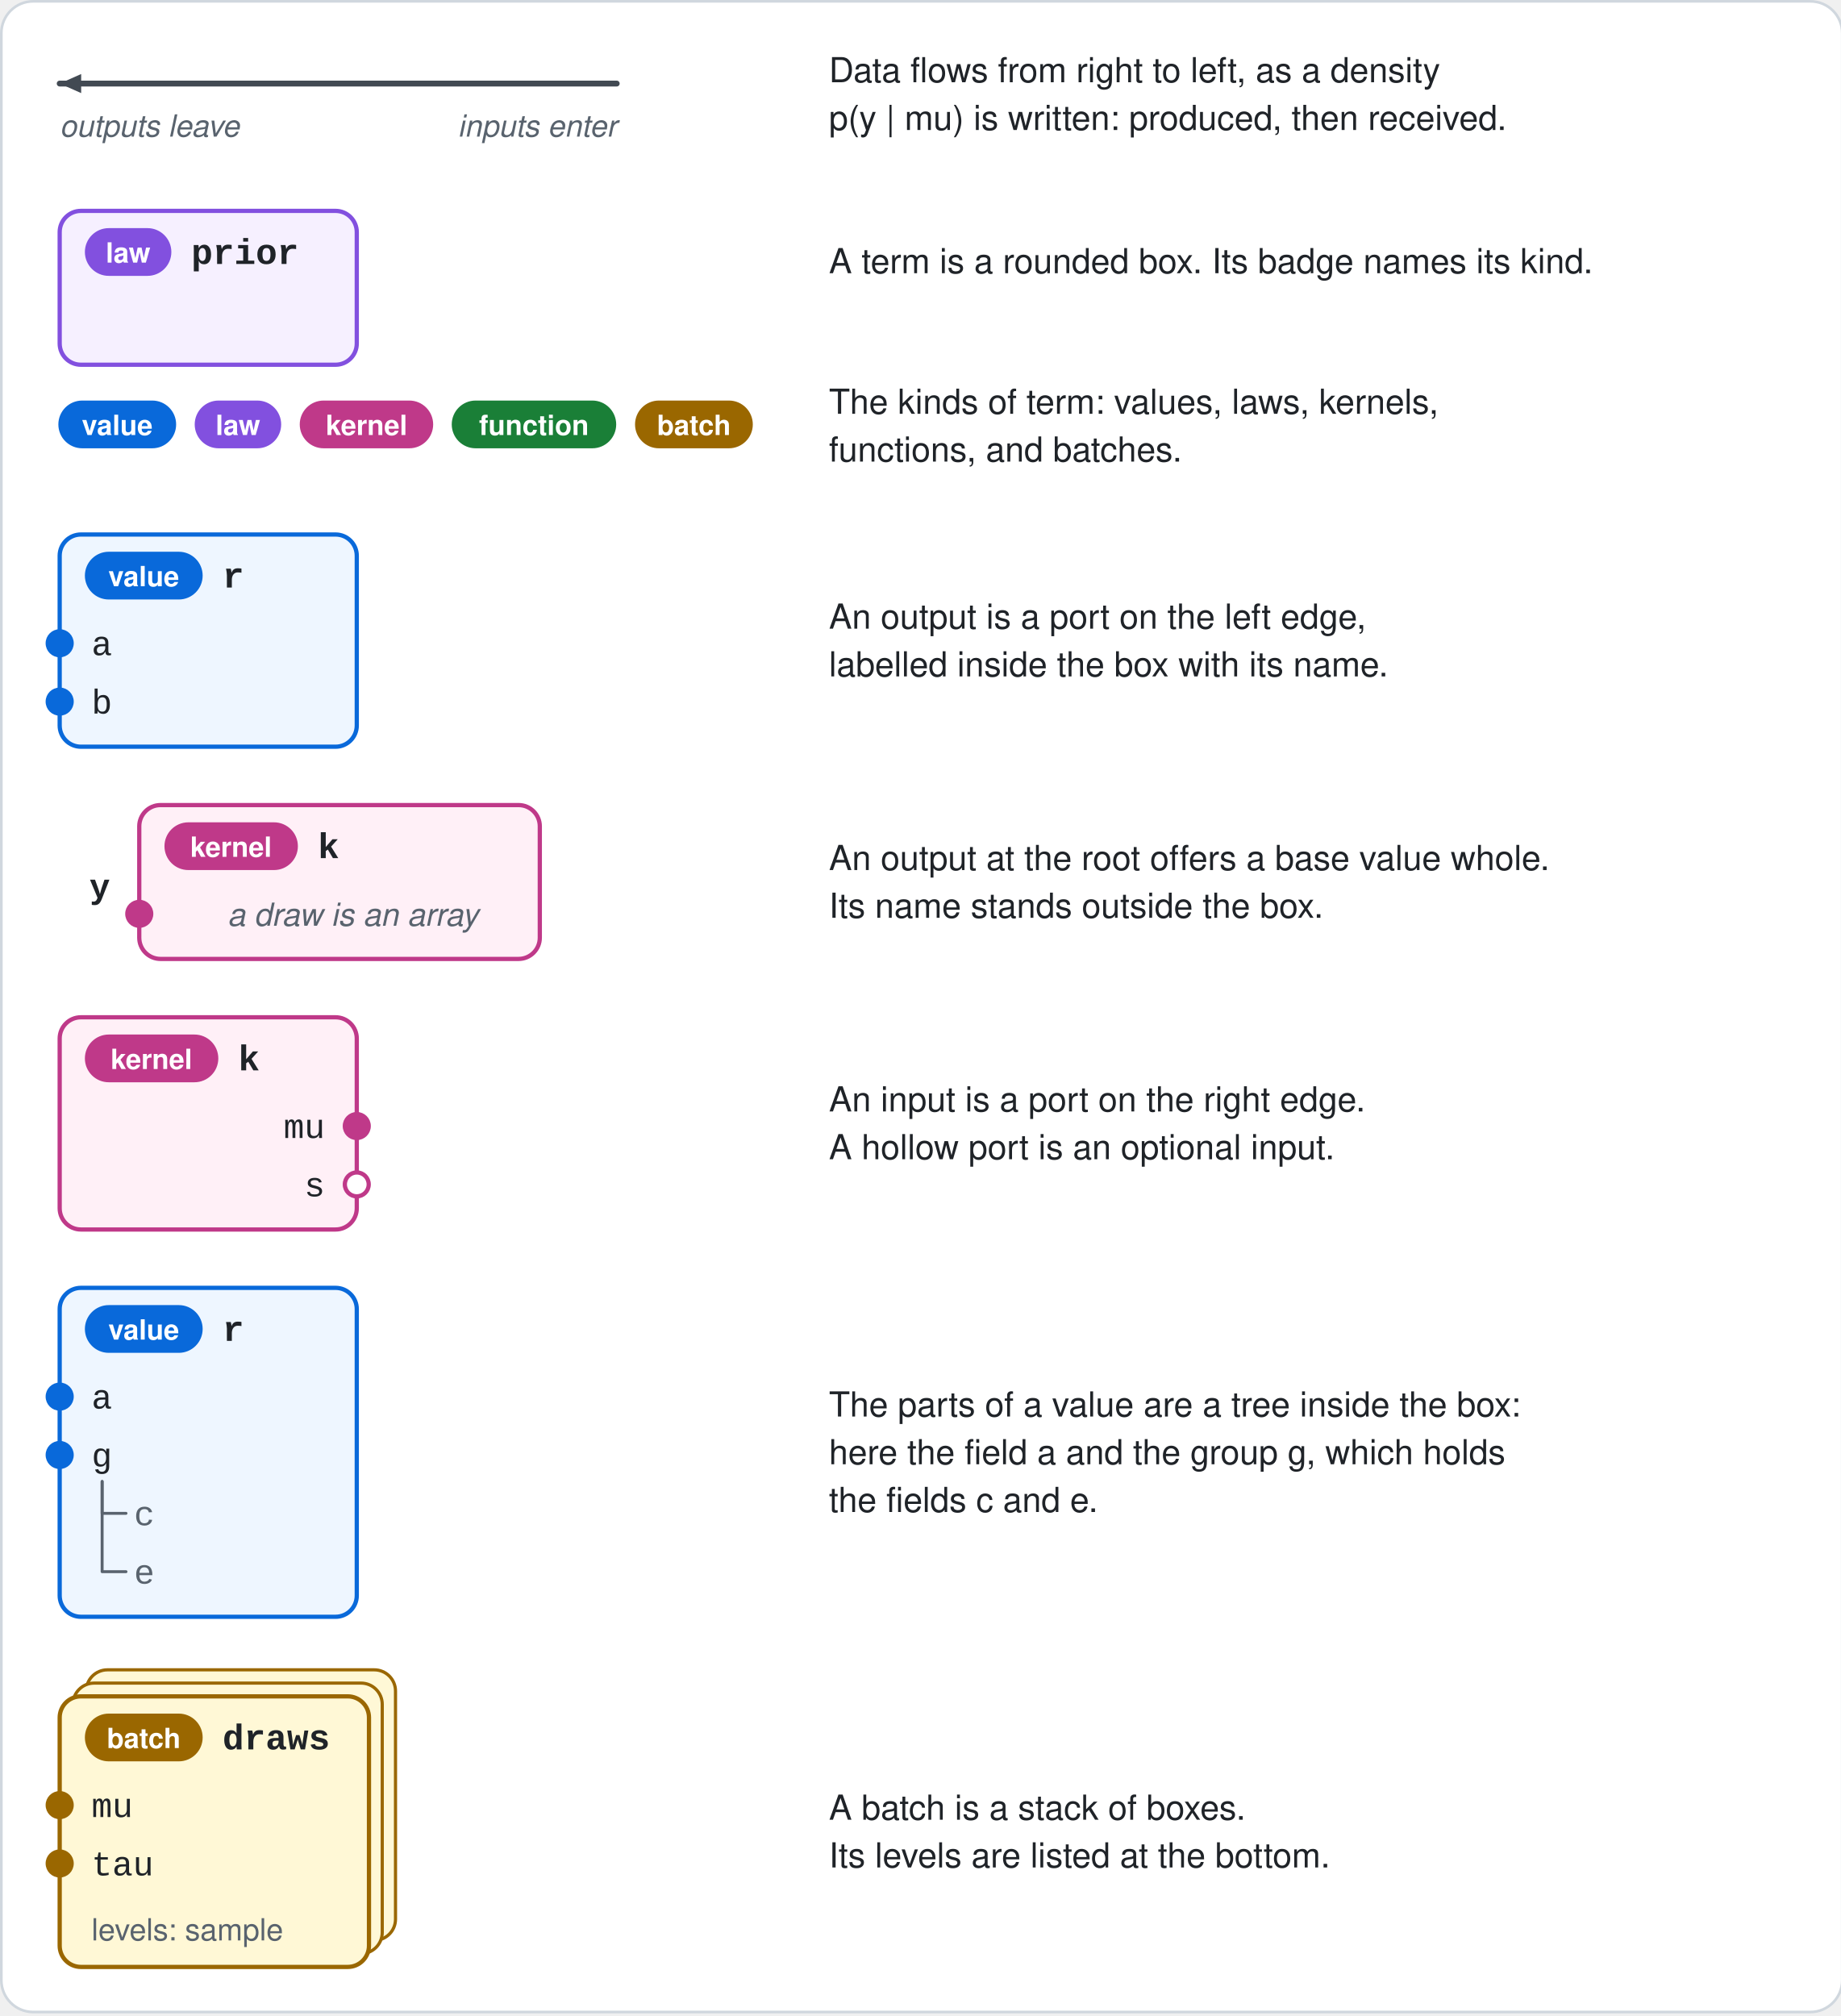
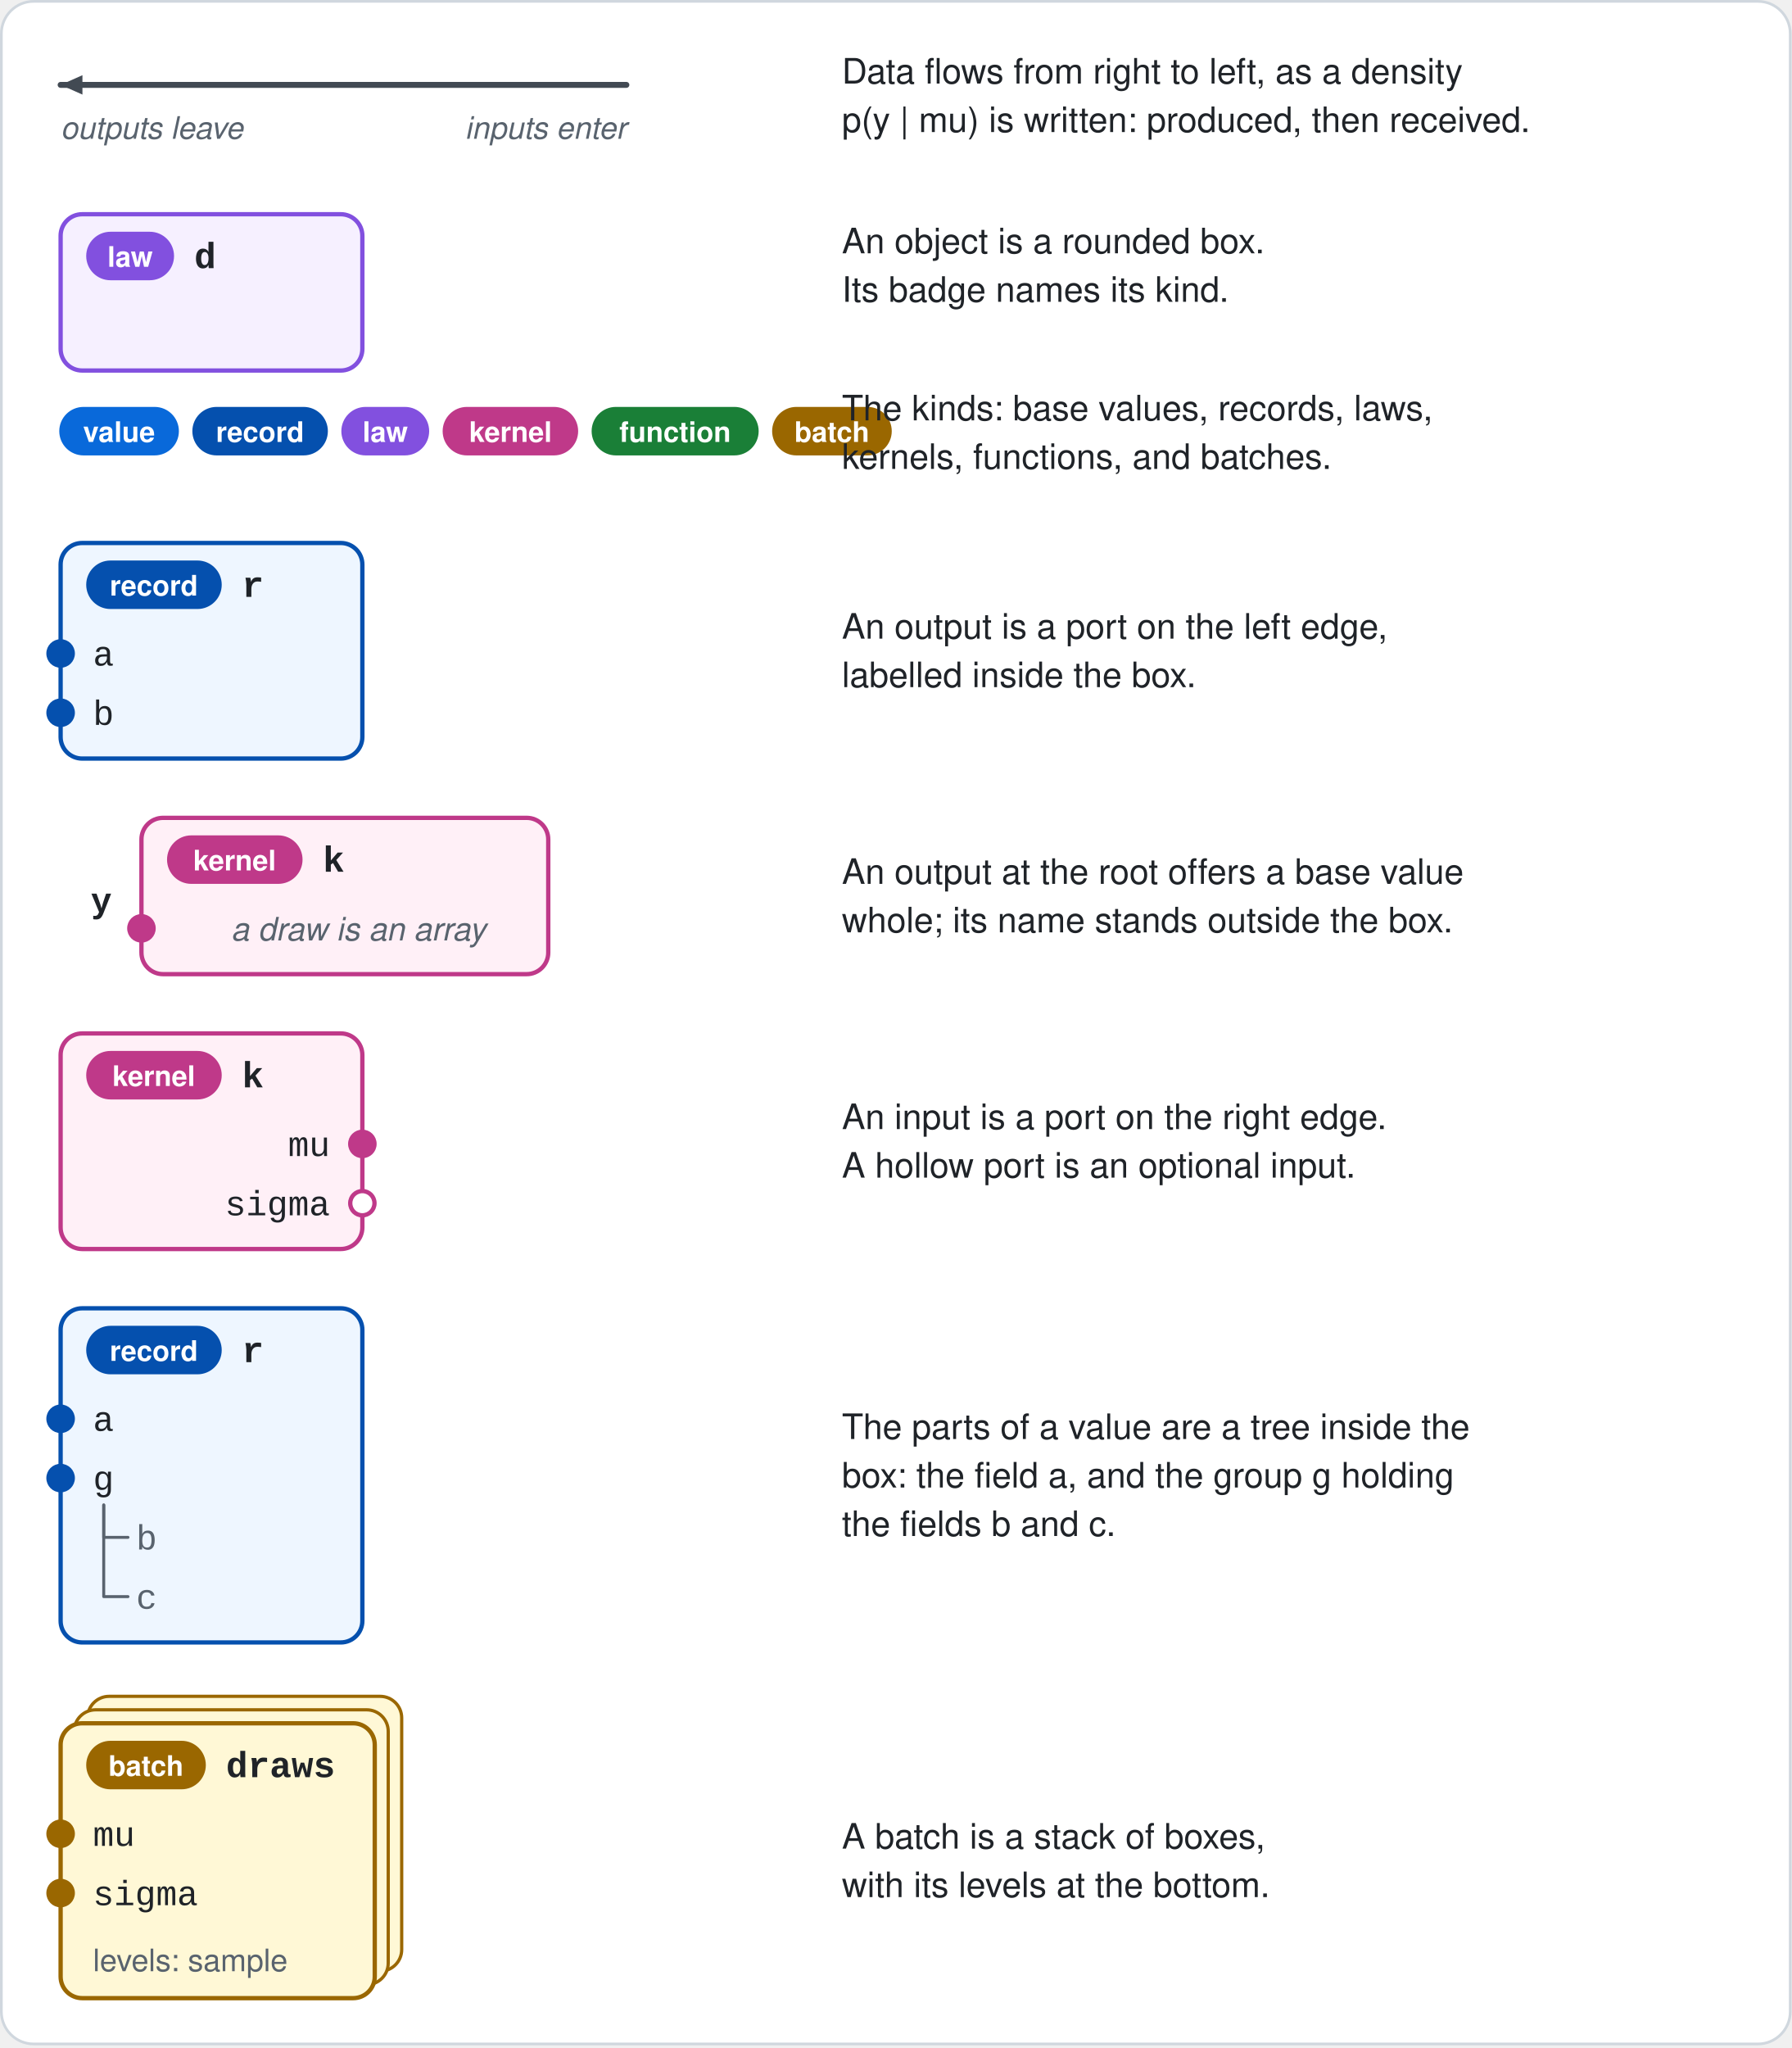
- <svg xmlns="http://www.w3.org/2000/svg" width="694" height="760" viewBox="0 0 694 760" role="img">
+ <svg xmlns="http://www.w3.org/2000/svg" width="665" height="760" viewBox="0 0 665 760" role="img">
  <defs>
    <marker id="arrow" viewBox="0 0 10 10" refX="9" refY="5" markerWidth="9" markerHeight="9" markerUnits="userSpaceOnUse" orient="auto-start-reverse">
      <path d="M 0 1 L 9 5 L 0 9 z" fill="#424a53" />
    </marker>
+     <marker id="arrow-fault" viewBox="0 0 10 10" refX="9" refY="5" markerWidth="9" markerHeight="9" markerUnits="userSpaceOnUse" orient="auto-start-reverse">
+       <path d="M 0 1 L 9 5 L 0 9 z" fill="#cf222e" />
+     </marker>
  </defs>
-   <rect x="0.5" y="0.5" width="694" height="758" rx="12" fill="#ffffff" stroke="#d0d7de" />
+   <rect x="0.5" y="0.5" width="664" height="758" rx="12" fill="#ffffff" stroke="#d0d7de" />
  <g transform="translate(-17.5,15.5)">
    <path d="M 250.0,16.0 L 40.0,16.0" fill="none" stroke="#424a53" stroke-width="2.2" stroke-linejoin="round" stroke-linecap="round" marker-end="url(#arrow)" />
    <text x="250.0" y="36.0" font-family="-apple-system, BlinkMacSystemFont, 'Segoe UI', Helvetica, Arial, sans-serif" font-size="11.5" font-weight="normal" fill="#59636e" text-anchor="end" font-style="italic">inputs enter</text>
    <text x="40.0" y="36.0" font-family="-apple-system, BlinkMacSystemFont, 'Segoe UI', Helvetica, Arial, sans-serif" font-size="11.5" font-weight="normal" fill="#59636e" text-anchor="start" font-style="italic">outputs leave</text>
    <text x="330.0" y="15.5" font-family="-apple-system, BlinkMacSystemFont, 'Segoe UI', Helvetica, Arial, sans-serif" font-size="13" font-weight="normal" fill="#1f2328" text-anchor="start">Data flows from right to left, as a density</text>
    <text x="330.0" y="33.5" font-family="-apple-system, BlinkMacSystemFont, 'Segoe UI', Helvetica, Arial, sans-serif" font-size="13" font-weight="normal" fill="#1f2328" text-anchor="start">p(y | mu) is written: produced, then received.</text>
    <rect x="40.0" y="64.0" width="112.0" height="58.0" rx="8" fill="#f6f0ff" stroke="#8250df" stroke-width="1.6" />
    <rect x="50.0" y="71.0" width="31.6" height="17.0" rx="8.5" fill="#8250df" stroke="#8250df" stroke-width="1" />
    <text x="65.8" y="83.5" font-family="-apple-system, BlinkMacSystemFont, 'Segoe UI', Helvetica, Arial, sans-serif" font-size="10.5" font-weight="bold" fill="#ffffff" text-anchor="middle">law</text>
-     <text x="89.6" y="84.0" font-family="ui-monospace, SFMono-Regular, Menlo, Consolas, 'Liberation Mono', monospace" font-size="13.5" font-weight="bold" fill="#1f2328" text-anchor="start">prior</text>
-     <text x="330.0" y="87.5" font-family="-apple-system, BlinkMacSystemFont, 'Segoe UI', Helvetica, Arial, sans-serif" font-size="13" font-weight="normal" fill="#1f2328" text-anchor="start">A term is a rounded box. Its badge names its kind.</text>
+     <text x="89.6" y="84.0" font-family="ui-monospace, SFMono-Regular, Menlo, Consolas, 'Liberation Mono', monospace" font-size="13.5" font-weight="bold" fill="#1f2328" text-anchor="start">d</text>
+     <text x="330.0" y="78.5" font-family="-apple-system, BlinkMacSystemFont, 'Segoe UI', Helvetica, Arial, sans-serif" font-size="13" font-weight="normal" fill="#1f2328" text-anchor="start">An object is a rounded box.</text>
+     <text x="330.0" y="96.5" font-family="-apple-system, BlinkMacSystemFont, 'Segoe UI', Helvetica, Arial, sans-serif" font-size="13" font-weight="normal" fill="#1f2328" text-anchor="start">Its badge names its kind.</text>
    <rect x="40.0" y="136.0" width="43.4" height="17.0" rx="8.5" fill="#0969da" stroke="#0969da" stroke-width="1" />
    <text x="61.7" y="148.5" font-family="-apple-system, BlinkMacSystemFont, 'Segoe UI', Helvetica, Arial, sans-serif" font-size="10.5" font-weight="bold" fill="#ffffff" text-anchor="middle">value</text>
-     <rect x="91.4" y="136.0" width="31.6" height="17.0" rx="8.5" fill="#8250df" stroke="#8250df" stroke-width="1" />
-     <text x="107.2" y="148.5" font-family="-apple-system, BlinkMacSystemFont, 'Segoe UI', Helvetica, Arial, sans-serif" font-size="10.5" font-weight="bold" fill="#ffffff" text-anchor="middle">law</text>
-     <rect x="131.0" y="136.0" width="49.3" height="17.0" rx="8.5" fill="#bf3989" stroke="#bf3989" stroke-width="1" />
-     <text x="155.7" y="148.5" font-family="-apple-system, BlinkMacSystemFont, 'Segoe UI', Helvetica, Arial, sans-serif" font-size="10.5" font-weight="bold" fill="#ffffff" text-anchor="middle">kernel</text>
-     <rect x="188.3" y="136.0" width="61.0" height="17.0" rx="8.5" fill="#1a7f37" stroke="#1a7f37" stroke-width="1" />
-     <text x="218.8" y="148.5" font-family="-apple-system, BlinkMacSystemFont, 'Segoe UI', Helvetica, Arial, sans-serif" font-size="10.5" font-weight="bold" fill="#ffffff" text-anchor="middle">function</text>
-     <rect x="257.4" y="136.0" width="43.4" height="17.0" rx="8.5" fill="#9a6700" stroke="#9a6700" stroke-width="1" />
-     <text x="279.1" y="148.5" font-family="-apple-system, BlinkMacSystemFont, 'Segoe UI', Helvetica, Arial, sans-serif" font-size="10.5" font-weight="bold" fill="#ffffff" text-anchor="middle">batch</text>
-     <text x="330.0" y="140.5" font-family="-apple-system, BlinkMacSystemFont, 'Segoe UI', Helvetica, Arial, sans-serif" font-size="13" font-weight="normal" fill="#1f2328" text-anchor="start">The kinds of term: values, laws, kernels,</text>
-     <text x="330.0" y="158.5" font-family="-apple-system, BlinkMacSystemFont, 'Segoe UI', Helvetica, Arial, sans-serif" font-size="13" font-weight="normal" fill="#1f2328" text-anchor="start">functions, and batches.</text>
-     <rect x="40.0" y="186.0" width="112.0" height="80.0" rx="8" fill="#eef6ff" stroke="#0969da" stroke-width="1.6" />
-     <rect x="50.0" y="193.0" width="43.4" height="17.0" rx="8.5" fill="#0969da" stroke="#0969da" stroke-width="1" />
-     <text x="71.7" y="205.5" font-family="-apple-system, BlinkMacSystemFont, 'Segoe UI', Helvetica, Arial, sans-serif" font-size="10.5" font-weight="bold" fill="#ffffff" text-anchor="middle">value</text>
-     <text x="101.4" y="206.0" font-family="ui-monospace, SFMono-Regular, Menlo, Consolas, 'Liberation Mono', monospace" font-size="13.5" font-weight="bold" fill="#1f2328" text-anchor="start">r</text>
+     <rect x="89.4" y="136.0" width="49.3" height="17.0" rx="8.5" fill="#0550ae" stroke="#0550ae" stroke-width="1" />
+     <text x="114.0" y="148.5" font-family="-apple-system, BlinkMacSystemFont, 'Segoe UI', Helvetica, Arial, sans-serif" font-size="10.5" font-weight="bold" fill="#ffffff" text-anchor="middle">record</text>
+     <rect x="144.7" y="136.0" width="31.6" height="17.0" rx="8.5" fill="#8250df" stroke="#8250df" stroke-width="1" />
+     <text x="160.5" y="148.5" font-family="-apple-system, BlinkMacSystemFont, 'Segoe UI', Helvetica, Arial, sans-serif" font-size="10.5" font-weight="bold" fill="#ffffff" text-anchor="middle">law</text>
+     <rect x="182.3" y="136.0" width="49.3" height="17.0" rx="8.5" fill="#bf3989" stroke="#bf3989" stroke-width="1" />
+     <text x="207.0" y="148.5" font-family="-apple-system, BlinkMacSystemFont, 'Segoe UI', Helvetica, Arial, sans-serif" font-size="10.5" font-weight="bold" fill="#ffffff" text-anchor="middle">kernel</text>
+     <rect x="237.6" y="136.0" width="61.0" height="17.0" rx="8.5" fill="#1a7f37" stroke="#1a7f37" stroke-width="1" />
+     <text x="268.1" y="148.5" font-family="-apple-system, BlinkMacSystemFont, 'Segoe UI', Helvetica, Arial, sans-serif" font-size="10.5" font-weight="bold" fill="#ffffff" text-anchor="middle">function</text>
+     <rect x="304.6" y="136.0" width="43.4" height="17.0" rx="8.5" fill="#9a6700" stroke="#9a6700" stroke-width="1" />
+     <text x="326.3" y="148.5" font-family="-apple-system, BlinkMacSystemFont, 'Segoe UI', Helvetica, Arial, sans-serif" font-size="10.5" font-weight="bold" fill="#ffffff" text-anchor="middle">batch</text>
+     <text x="330.0" y="140.5" font-family="-apple-system, BlinkMacSystemFont, 'Segoe UI', Helvetica, Arial, sans-serif" font-size="13" font-weight="normal" fill="#1f2328" text-anchor="start">The kinds: base values, records, laws,</text>
+     <text x="330.0" y="158.5" font-family="-apple-system, BlinkMacSystemFont, 'Segoe UI', Helvetica, Arial, sans-serif" font-size="13" font-weight="normal" fill="#1f2328" text-anchor="start">kernels, functions, and batches.</text>
+     <rect x="40.0" y="186.0" width="112.0" height="80.0" rx="8" fill="#eef6ff" stroke="#0550ae" stroke-width="1.6" />
+     <rect x="50.0" y="193.0" width="49.3" height="17.0" rx="8.5" fill="#0550ae" stroke="#0550ae" stroke-width="1" />
+     <text x="74.6" y="205.5" font-family="-apple-system, BlinkMacSystemFont, 'Segoe UI', Helvetica, Arial, sans-serif" font-size="10.5" font-weight="bold" fill="#ffffff" text-anchor="middle">record</text>
+     <text x="107.3" y="206.0" font-family="ui-monospace, SFMono-Regular, Menlo, Consolas, 'Liberation Mono', monospace" font-size="13.5" font-weight="bold" fill="#1f2328" text-anchor="start">r</text>
    <text x="52.0" y="231.5" font-family="ui-monospace, SFMono-Regular, Menlo, Consolas, 'Liberation Mono', monospace" font-size="13" font-weight="normal" fill="#1f2328" text-anchor="start">a</text>
    <text x="52.0" y="253.5" font-family="ui-monospace, SFMono-Regular, Menlo, Consolas, 'Liberation Mono', monospace" font-size="13" font-weight="normal" fill="#1f2328" text-anchor="start">b</text>
-     <circle cx="40.0" cy="227.0" r="4.5" fill="#0969da" stroke="#0969da" stroke-width="1.6" />
-     <circle cx="40.0" cy="249.0" r="4.5" fill="#0969da" stroke="#0969da" stroke-width="1.6" />
+     <circle cx="40.0" cy="227.0" r="4.5" fill="#0550ae" stroke="#0550ae" stroke-width="1.6" />
+     <circle cx="40.0" cy="249.0" r="4.5" fill="#0550ae" stroke="#0550ae" stroke-width="1.6" />
    <text x="330.0" y="221.5" font-family="-apple-system, BlinkMacSystemFont, 'Segoe UI', Helvetica, Arial, sans-serif" font-size="13" font-weight="normal" fill="#1f2328" text-anchor="start">An output is a port on the left edge,</text>
-     <text x="330.0" y="239.5" font-family="-apple-system, BlinkMacSystemFont, 'Segoe UI', Helvetica, Arial, sans-serif" font-size="13" font-weight="normal" fill="#1f2328" text-anchor="start">labelled inside the box with its name.</text>
+     <text x="330.0" y="239.5" font-family="-apple-system, BlinkMacSystemFont, 'Segoe UI', Helvetica, Arial, sans-serif" font-size="13" font-weight="normal" fill="#1f2328" text-anchor="start">labelled inside the box.</text>
    <rect x="70.0" y="288.0" width="151.0" height="58.0" rx="8" fill="#fff0f7" stroke="#bf3989" stroke-width="1.6" />
    <rect x="80.0" y="295.0" width="49.3" height="17.0" rx="8.5" fill="#bf3989" stroke="#bf3989" stroke-width="1" />
    <text x="104.6" y="307.5" font-family="-apple-system, BlinkMacSystemFont, 'Segoe UI', Helvetica, Arial, sans-serif" font-size="10.5" font-weight="bold" fill="#ffffff" text-anchor="middle">kernel</text>
    <text x="137.3" y="308.0" font-family="ui-monospace, SFMono-Regular, Menlo, Consolas, 'Liberation Mono', monospace" font-size="13.5" font-weight="bold" fill="#1f2328" text-anchor="start">k</text>
    <text x="59.0" y="323.0" font-family="ui-monospace, SFMono-Regular, Menlo, Consolas, 'Liberation Mono', monospace" font-size="13" font-weight="bold" fill="#1f2328" text-anchor="end">y</text>
    <text x="150.5" y="333.5" font-family="-apple-system, BlinkMacSystemFont, 'Segoe UI', Helvetica, Arial, sans-serif" font-size="12" font-weight="normal" fill="#59636e" text-anchor="middle" font-style="italic">a draw is an array</text>
    <circle cx="70.0" cy="329.0" r="4.5" fill="#bf3989" stroke="#bf3989" stroke-width="1.6" />
-     <text x="330.0" y="312.5" font-family="-apple-system, BlinkMacSystemFont, 'Segoe UI', Helvetica, Arial, sans-serif" font-size="13" font-weight="normal" fill="#1f2328" text-anchor="start">An output at the root offers a base value whole.</text>
-     <text x="330.0" y="330.5" font-family="-apple-system, BlinkMacSystemFont, 'Segoe UI', Helvetica, Arial, sans-serif" font-size="13" font-weight="normal" fill="#1f2328" text-anchor="start">Its name stands outside the box.</text>
+     <text x="330.0" y="312.5" font-family="-apple-system, BlinkMacSystemFont, 'Segoe UI', Helvetica, Arial, sans-serif" font-size="13" font-weight="normal" fill="#1f2328" text-anchor="start">An output at the root offers a base value</text>
+     <text x="330.0" y="330.5" font-family="-apple-system, BlinkMacSystemFont, 'Segoe UI', Helvetica, Arial, sans-serif" font-size="13" font-weight="normal" fill="#1f2328" text-anchor="start">whole; its name stands outside the box.</text>
    <rect x="40.0" y="368.0" width="112.0" height="80.0" rx="8" fill="#fff0f7" stroke="#bf3989" stroke-width="1.6" />
    <rect x="50.0" y="375.0" width="49.3" height="17.0" rx="8.5" fill="#bf3989" stroke="#bf3989" stroke-width="1" />
    <text x="74.6" y="387.5" font-family="-apple-system, BlinkMacSystemFont, 'Segoe UI', Helvetica, Arial, sans-serif" font-size="10.5" font-weight="bold" fill="#ffffff" text-anchor="middle">kernel</text>
    <text x="107.3" y="388.0" font-family="ui-monospace, SFMono-Regular, Menlo, Consolas, 'Liberation Mono', monospace" font-size="13.5" font-weight="bold" fill="#1f2328" text-anchor="start">k</text>
    <text x="140.0" y="413.5" font-family="ui-monospace, SFMono-Regular, Menlo, Consolas, 'Liberation Mono', monospace" font-size="13" font-weight="normal" fill="#1f2328" text-anchor="end">mu</text>
-     <text x="140.0" y="435.5" font-family="ui-monospace, SFMono-Regular, Menlo, Consolas, 'Liberation Mono', monospace" font-size="13" font-weight="normal" fill="#1f2328" text-anchor="end">s</text>
+     <text x="140.0" y="435.5" font-family="ui-monospace, SFMono-Regular, Menlo, Consolas, 'Liberation Mono', monospace" font-size="13" font-weight="normal" fill="#1f2328" text-anchor="end">sigma</text>
    <circle cx="152.0" cy="409.0" r="4.5" fill="#bf3989" stroke="#bf3989" stroke-width="1.6" />
    <circle cx="152.0" cy="431.0" r="4.5" fill="#ffffff" stroke="#bf3989" stroke-width="1.6" />
    <text x="330.0" y="403.5" font-family="-apple-system, BlinkMacSystemFont, 'Segoe UI', Helvetica, Arial, sans-serif" font-size="13" font-weight="normal" fill="#1f2328" text-anchor="start">An input is a port on the right edge.</text>
    <text x="330.0" y="421.5" font-family="-apple-system, BlinkMacSystemFont, 'Segoe UI', Helvetica, Arial, sans-serif" font-size="13" font-weight="normal" fill="#1f2328" text-anchor="start">A hollow port is an optional input.</text>
-     <rect x="40.0" y="470.0" width="112.0" height="124.0" rx="8" fill="#eef6ff" stroke="#0969da" stroke-width="1.6" />
-     <rect x="50.0" y="477.0" width="43.4" height="17.0" rx="8.5" fill="#0969da" stroke="#0969da" stroke-width="1" />
-     <text x="71.7" y="489.5" font-family="-apple-system, BlinkMacSystemFont, 'Segoe UI', Helvetica, Arial, sans-serif" font-size="10.5" font-weight="bold" fill="#ffffff" text-anchor="middle">value</text>
-     <text x="101.4" y="490.0" font-family="ui-monospace, SFMono-Regular, Menlo, Consolas, 'Liberation Mono', monospace" font-size="13.5" font-weight="bold" fill="#1f2328" text-anchor="start">r</text>
+     <rect x="40.0" y="470.0" width="112.0" height="124.0" rx="8" fill="#eef6ff" stroke="#0550ae" stroke-width="1.6" />
+     <rect x="50.0" y="477.0" width="49.3" height="17.0" rx="8.5" fill="#0550ae" stroke="#0550ae" stroke-width="1" />
+     <text x="74.6" y="489.5" font-family="-apple-system, BlinkMacSystemFont, 'Segoe UI', Helvetica, Arial, sans-serif" font-size="10.5" font-weight="bold" fill="#ffffff" text-anchor="middle">record</text>
+     <text x="107.3" y="490.0" font-family="ui-monospace, SFMono-Regular, Menlo, Consolas, 'Liberation Mono', monospace" font-size="13.5" font-weight="bold" fill="#1f2328" text-anchor="start">r</text>
    <text x="52.0" y="515.5" font-family="ui-monospace, SFMono-Regular, Menlo, Consolas, 'Liberation Mono', monospace" font-size="13" font-weight="normal" fill="#1f2328" text-anchor="start">a</text>
    <text x="52.0" y="537.5" font-family="ui-monospace, SFMono-Regular, Menlo, Consolas, 'Liberation Mono', monospace" font-size="13" font-weight="normal" fill="#1f2328" text-anchor="start">g</text>
-     <text x="68.0" y="559.5" font-family="ui-monospace, SFMono-Regular, Menlo, Consolas, 'Liberation Mono', monospace" font-size="13" font-weight="normal" fill="#59636e" text-anchor="start">c</text>
-     <text x="68.0" y="581.5" font-family="ui-monospace, SFMono-Regular, Menlo, Consolas, 'Liberation Mono', monospace" font-size="13" font-weight="normal" fill="#59636e" text-anchor="start">e</text>
+     <text x="68.0" y="559.5" font-family="ui-monospace, SFMono-Regular, Menlo, Consolas, 'Liberation Mono', monospace" font-size="13" font-weight="normal" fill="#59636e" text-anchor="start">b</text>
+     <text x="68.0" y="581.5" font-family="ui-monospace, SFMono-Regular, Menlo, Consolas, 'Liberation Mono', monospace" font-size="13" font-weight="normal" fill="#59636e" text-anchor="start">c</text>
    <path d="M 56.0,543.0 L 56.0,555.0 L 65.0,555.0" fill="none" stroke="#59636e" stroke-width="1.1" stroke-linejoin="round" stroke-linecap="round" />
    <path d="M 56.0,543.0 L 56.0,577.0 L 65.0,577.0" fill="none" stroke="#59636e" stroke-width="1.1" stroke-linejoin="round" stroke-linecap="round" />
-     <circle cx="40.0" cy="511.0" r="4.5" fill="#0969da" stroke="#0969da" stroke-width="1.6" />
-     <circle cx="40.0" cy="533.0" r="4.5" fill="#0969da" stroke="#0969da" stroke-width="1.6" />
-     <text x="330.0" y="518.5" font-family="-apple-system, BlinkMacSystemFont, 'Segoe UI', Helvetica, Arial, sans-serif" font-size="13" font-weight="normal" fill="#1f2328" text-anchor="start">The parts of a value are a tree inside the box:</text>
-     <text x="330.0" y="536.5" font-family="-apple-system, BlinkMacSystemFont, 'Segoe UI', Helvetica, Arial, sans-serif" font-size="13" font-weight="normal" fill="#1f2328" text-anchor="start">here the field a and the group g, which holds</text>
-     <text x="330.0" y="554.5" font-family="-apple-system, BlinkMacSystemFont, 'Segoe UI', Helvetica, Arial, sans-serif" font-size="13" font-weight="normal" fill="#1f2328" text-anchor="start">the fields c and e.</text>
+     <circle cx="40.0" cy="511.0" r="4.5" fill="#0550ae" stroke="#0550ae" stroke-width="1.6" />
+     <circle cx="40.0" cy="533.0" r="4.5" fill="#0550ae" stroke="#0550ae" stroke-width="1.6" />
+     <text x="330.0" y="518.5" font-family="-apple-system, BlinkMacSystemFont, 'Segoe UI', Helvetica, Arial, sans-serif" font-size="13" font-weight="normal" fill="#1f2328" text-anchor="start">The parts of a value are a tree inside the</text>
+     <text x="330.0" y="536.5" font-family="-apple-system, BlinkMacSystemFont, 'Segoe UI', Helvetica, Arial, sans-serif" font-size="13" font-weight="normal" fill="#1f2328" text-anchor="start">box: the field a, and the group g holding</text>
+     <text x="330.0" y="554.5" font-family="-apple-system, BlinkMacSystemFont, 'Segoe UI', Helvetica, Arial, sans-serif" font-size="13" font-weight="normal" fill="#1f2328" text-anchor="start">the fields b and c.</text>
    <rect x="50.0" y="614.0" width="116.6" height="102.0" rx="8" fill="#fff8d6" stroke="#9a6700" stroke-width="1.2" />
    <rect x="45.0" y="619.0" width="116.6" height="102.0" rx="8" fill="#fff8d6" stroke="#9a6700" stroke-width="1.2" />
    <rect x="40.0" y="624.0" width="116.6" height="102.0" rx="8" fill="#fff8d6" stroke="#9a6700" stroke-width="1.6" />
    <rect x="50.0" y="631.0" width="43.4" height="17.0" rx="8.5" fill="#9a6700" stroke="#9a6700" stroke-width="1" />
    <text x="71.7" y="643.5" font-family="-apple-system, BlinkMacSystemFont, 'Segoe UI', Helvetica, Arial, sans-serif" font-size="10.5" font-weight="bold" fill="#ffffff" text-anchor="middle">batch</text>
    <text x="101.4" y="644.0" font-family="ui-monospace, SFMono-Regular, Menlo, Consolas, 'Liberation Mono', monospace" font-size="13.5" font-weight="bold" fill="#1f2328" text-anchor="start">draws</text>
    <text x="52.0" y="669.5" font-family="ui-monospace, SFMono-Regular, Menlo, Consolas, 'Liberation Mono', monospace" font-size="13" font-weight="normal" fill="#1f2328" text-anchor="start">mu</text>
-     <text x="52.0" y="691.5" font-family="ui-monospace, SFMono-Regular, Menlo, Consolas, 'Liberation Mono', monospace" font-size="13" font-weight="normal" fill="#1f2328" text-anchor="start">tau</text>
+     <text x="52.0" y="691.5" font-family="ui-monospace, SFMono-Regular, Menlo, Consolas, 'Liberation Mono', monospace" font-size="13" font-weight="normal" fill="#1f2328" text-anchor="start">sigma</text>
    <text x="52.0" y="716.0" font-family="-apple-system, BlinkMacSystemFont, 'Segoe UI', Helvetica, Arial, sans-serif" font-size="11.5" font-weight="normal" fill="#59636e" text-anchor="start">levels: sample</text>
    <circle cx="40.0" cy="665.0" r="4.5" fill="#9a6700" stroke="#9a6700" stroke-width="1.6" />
    <circle cx="40.0" cy="687.0" r="4.5" fill="#9a6700" stroke="#9a6700" stroke-width="1.6" />
-     <text x="330.0" y="670.5" font-family="-apple-system, BlinkMacSystemFont, 'Segoe UI', Helvetica, Arial, sans-serif" font-size="13" font-weight="normal" fill="#1f2328" text-anchor="start">A batch is a stack of boxes.</text>
-     <text x="330.0" y="688.5" font-family="-apple-system, BlinkMacSystemFont, 'Segoe UI', Helvetica, Arial, sans-serif" font-size="13" font-weight="normal" fill="#1f2328" text-anchor="start">Its levels are listed at the bottom.</text>
+     <text x="330.0" y="670.5" font-family="-apple-system, BlinkMacSystemFont, 'Segoe UI', Helvetica, Arial, sans-serif" font-size="13" font-weight="normal" fill="#1f2328" text-anchor="start">A batch is a stack of boxes,</text>
+     <text x="330.0" y="688.5" font-family="-apple-system, BlinkMacSystemFont, 'Segoe UI', Helvetica, Arial, sans-serif" font-size="13" font-weight="normal" fill="#1f2328" text-anchor="start">with its levels at the bottom.</text>
  </g>
</svg>
